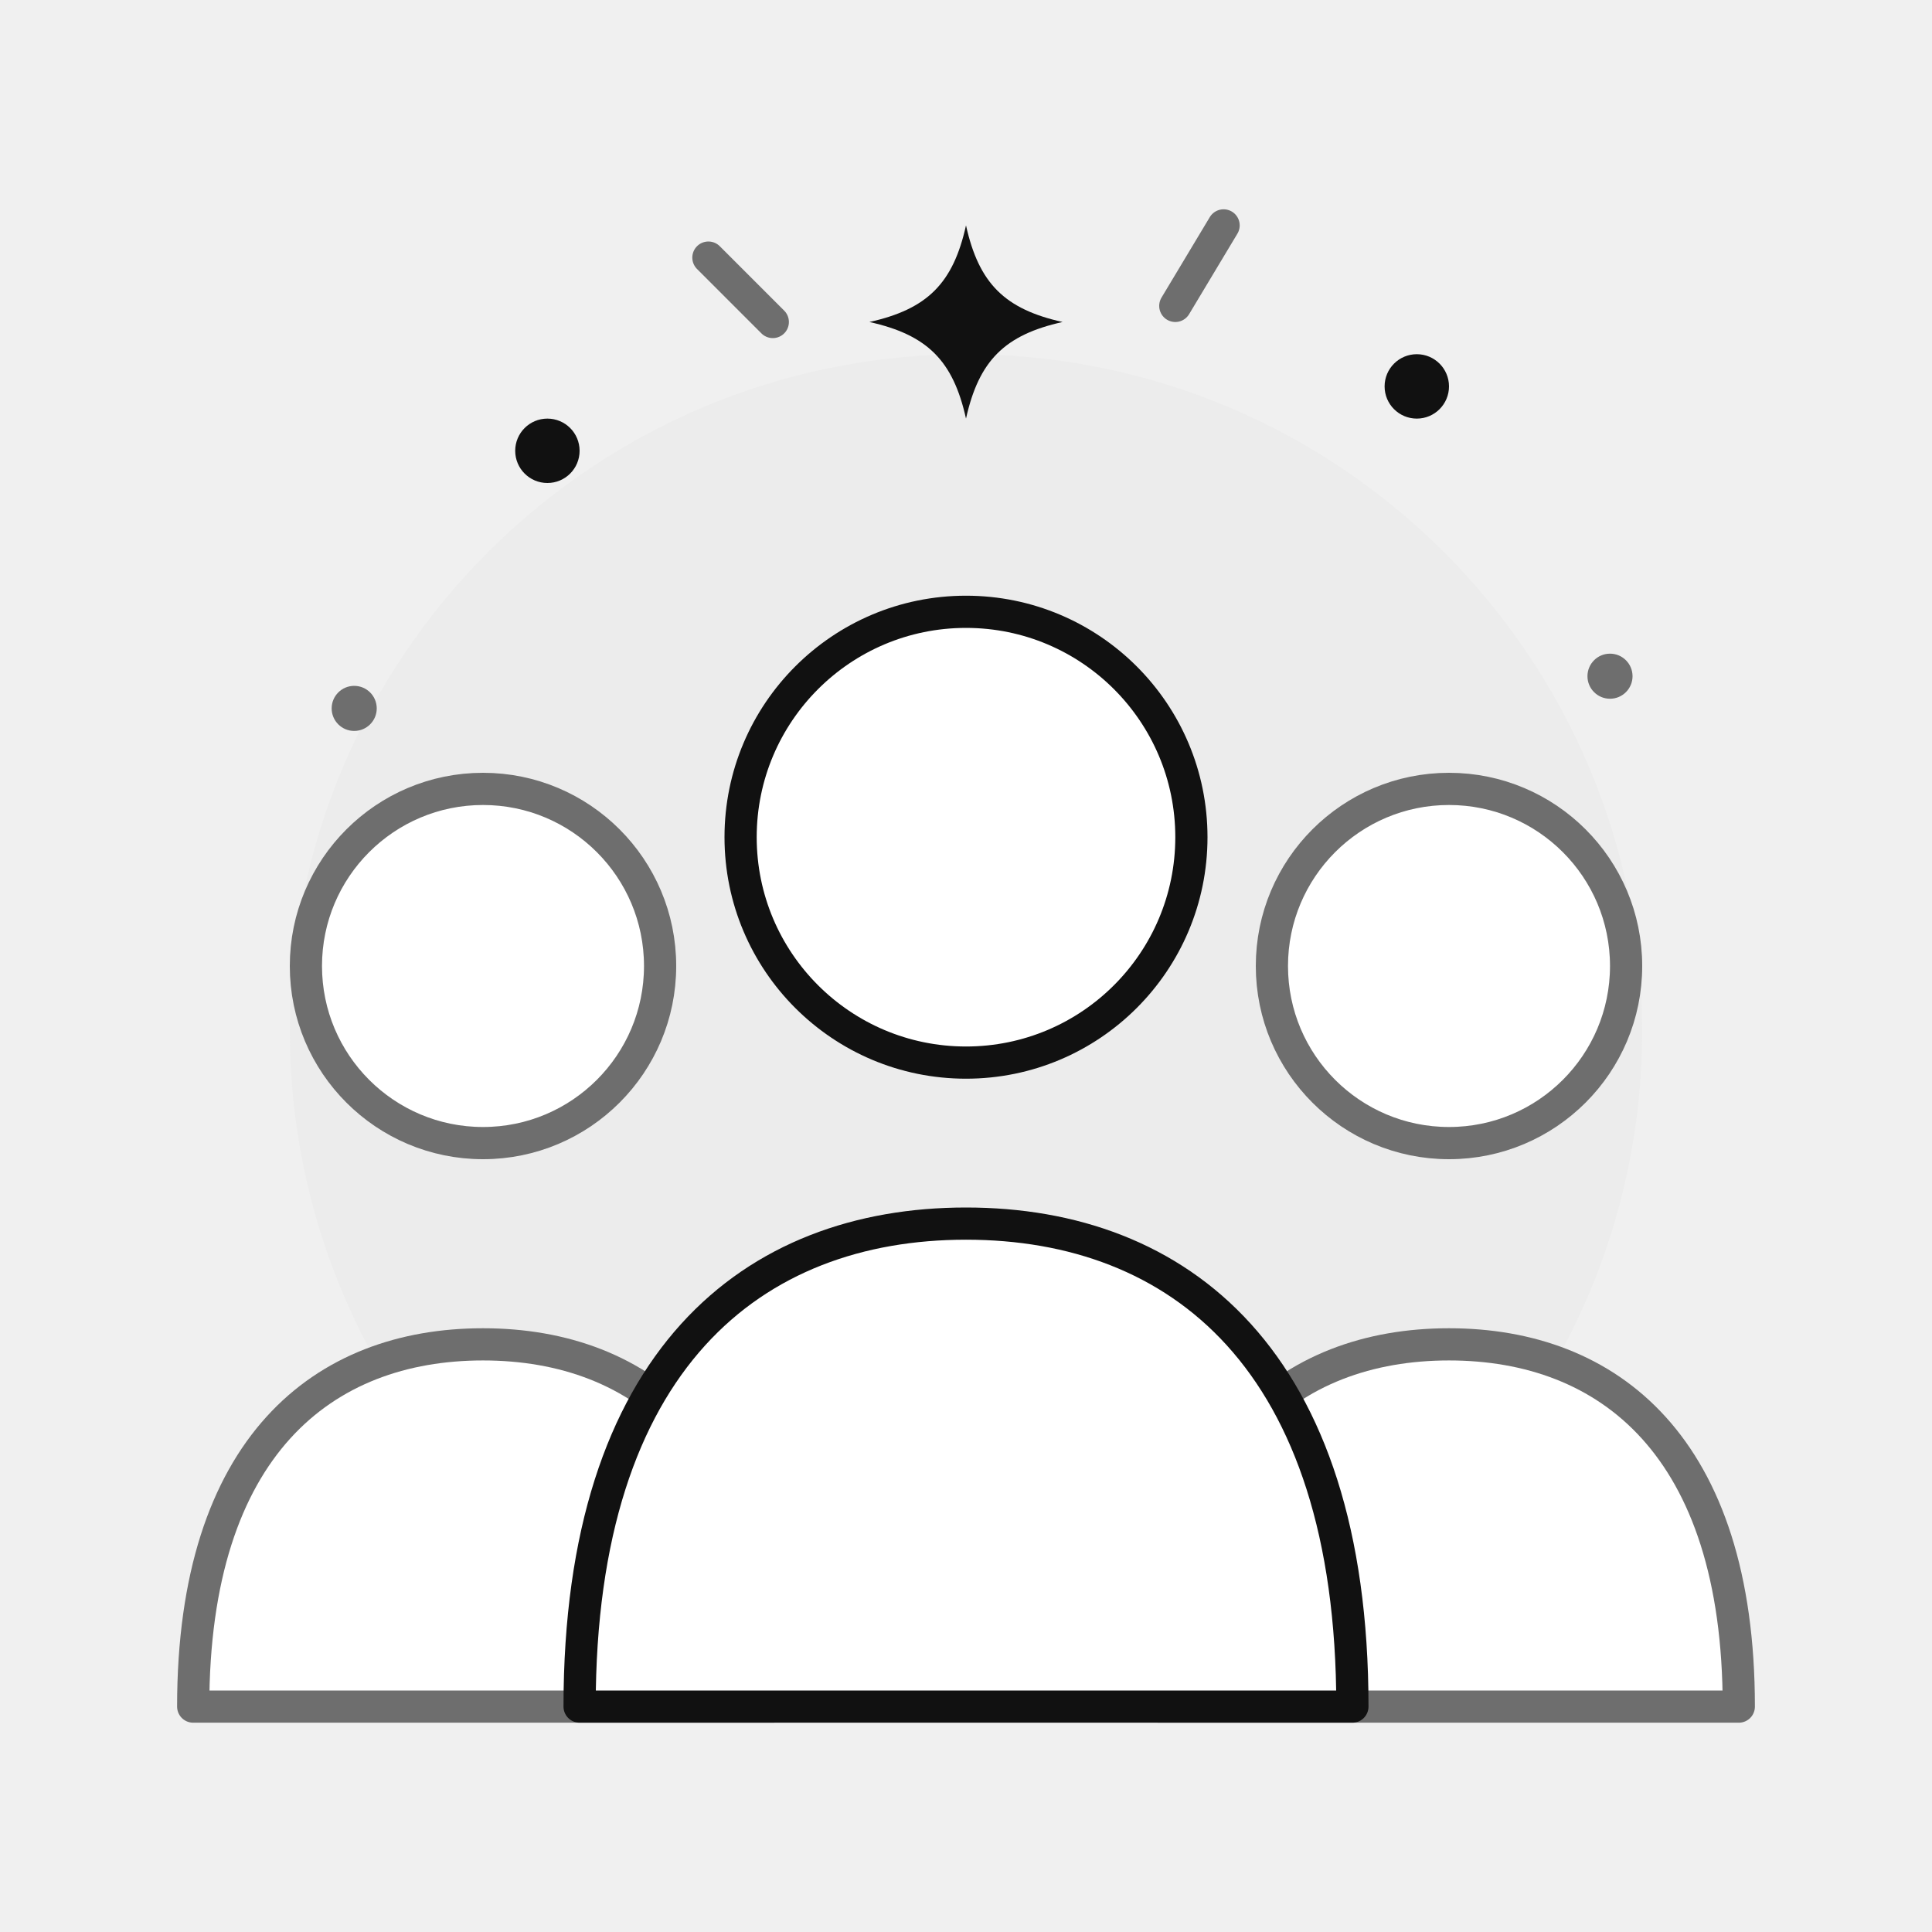
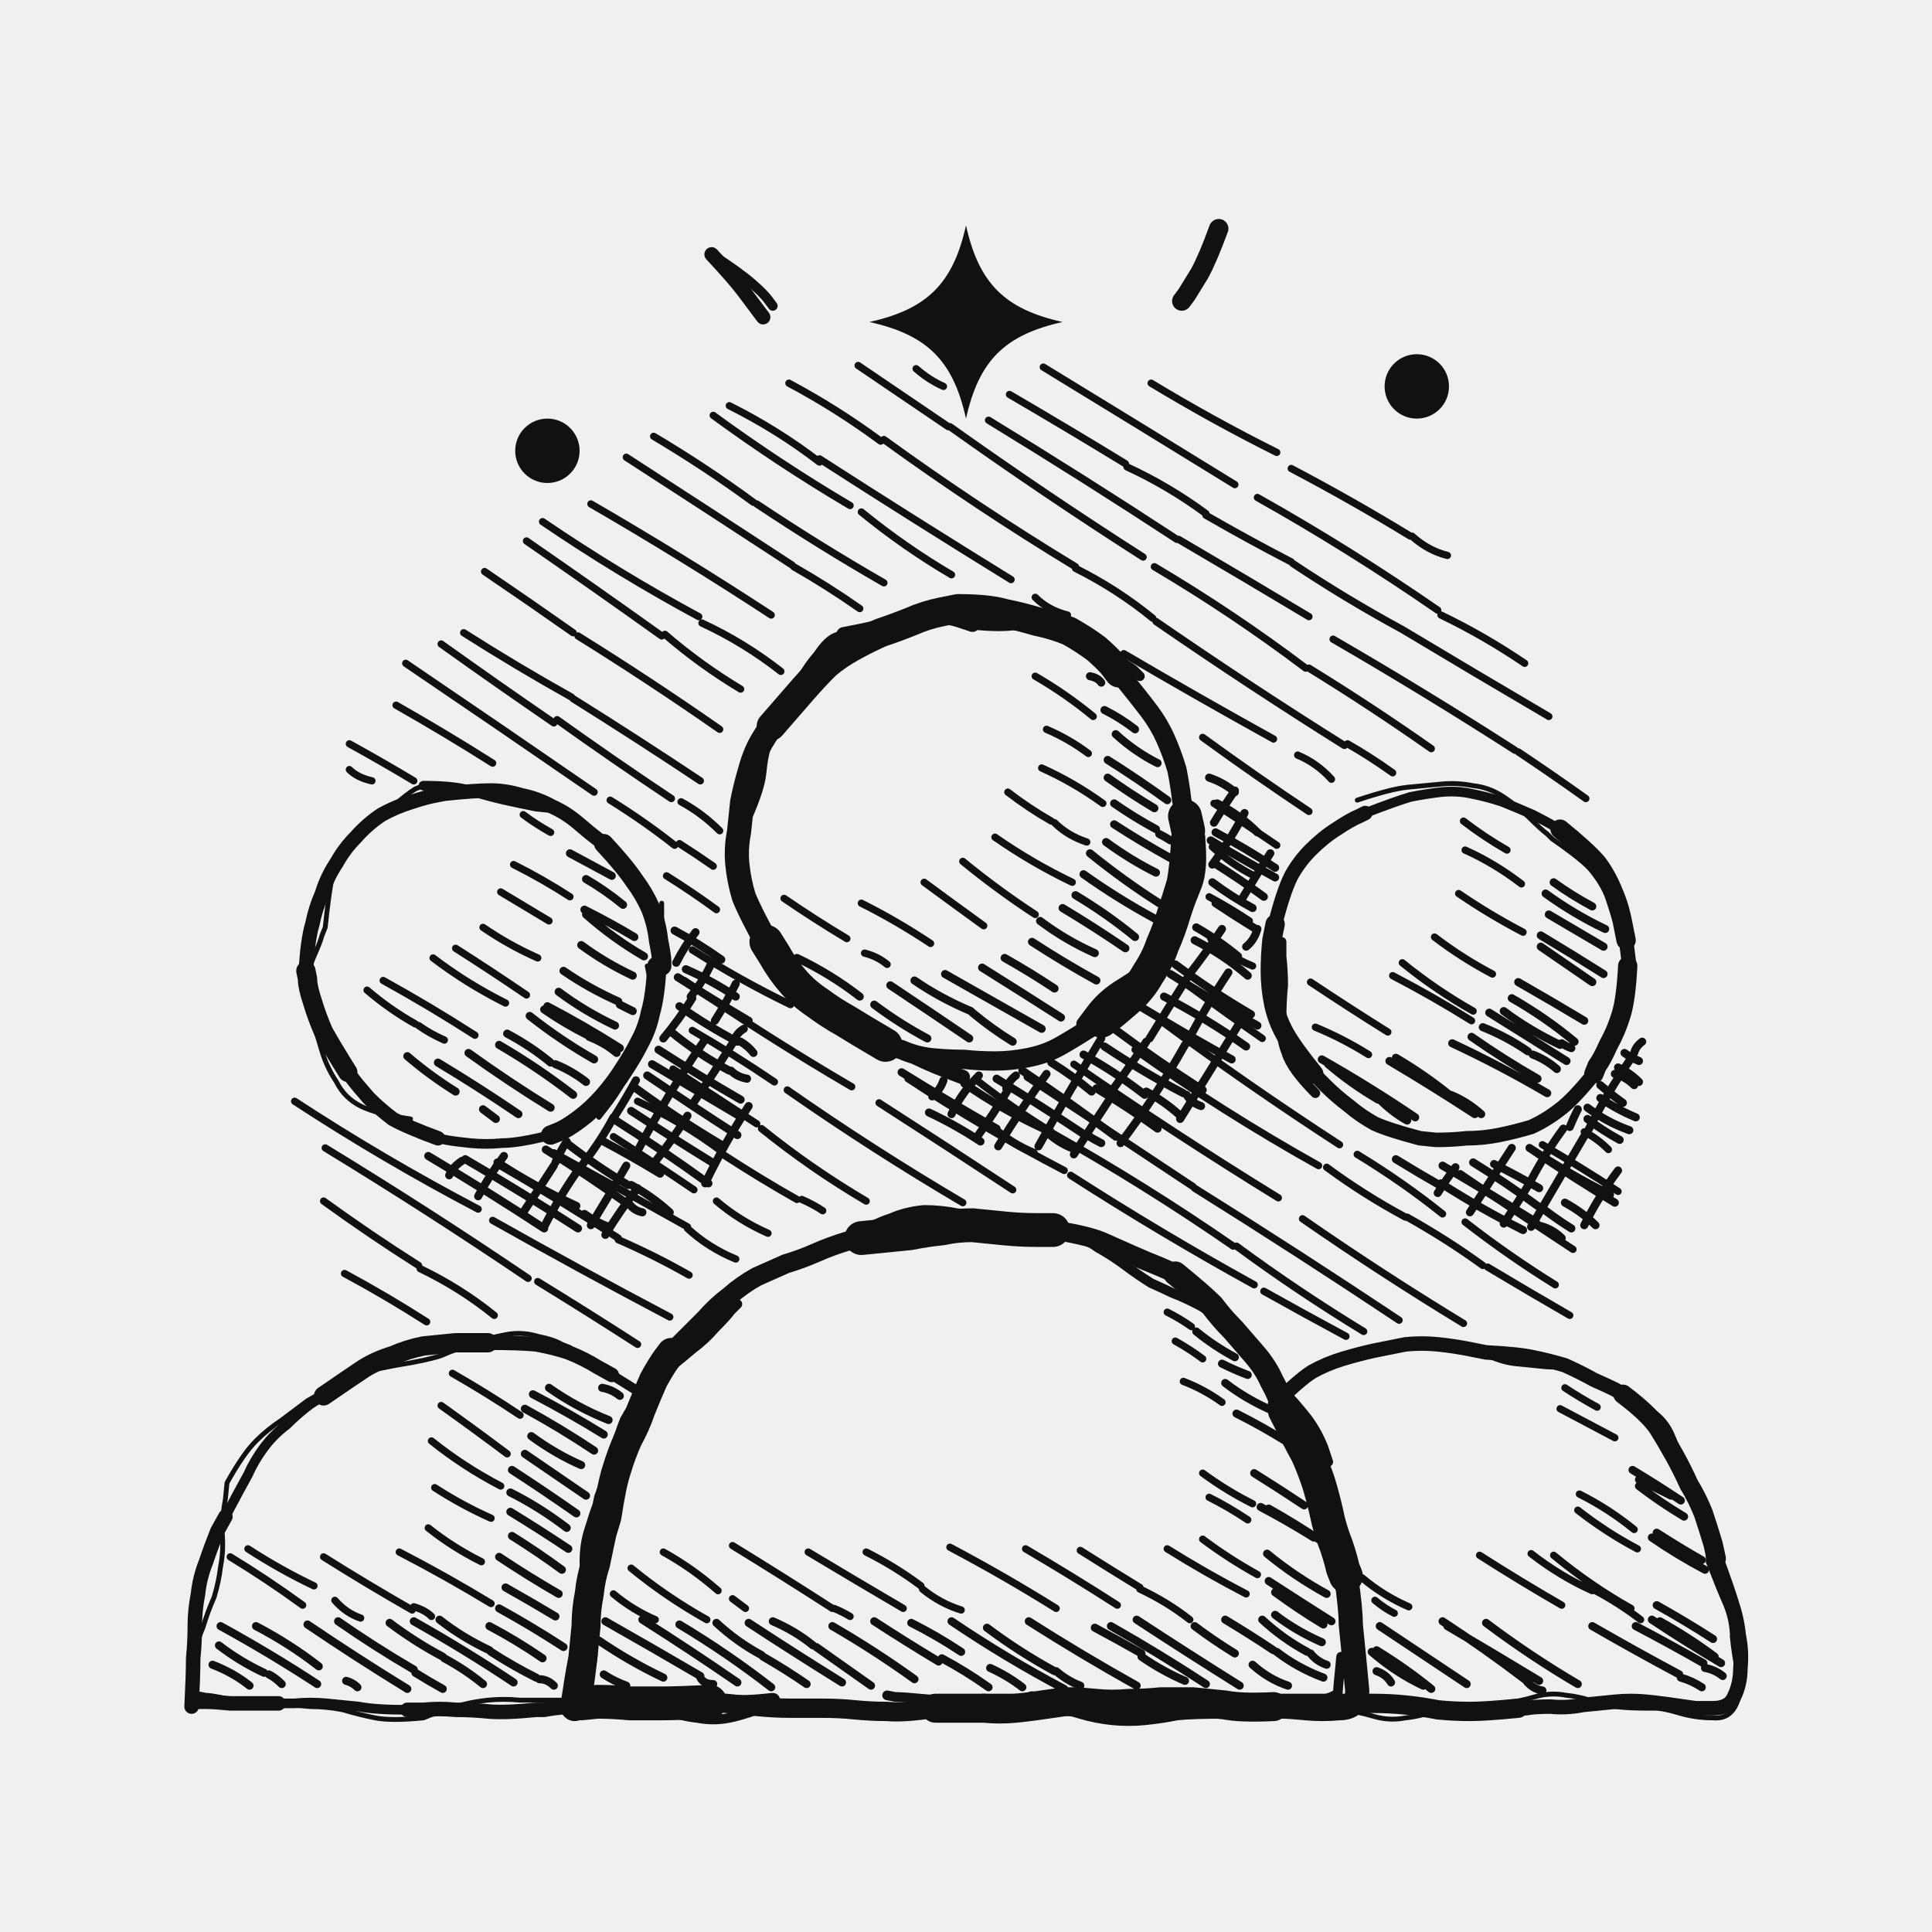
- <svg xmlns="http://www.w3.org/2000/svg" viewBox="0 0 120 120" width="120" height="120" fill="none" stroke="#111111" stroke-width="2" stroke-linecap="round" stroke-linejoin="round">
-   <circle cx="60" cy="64" r="42" fill="#ececec" stroke="none" />
-   <path d="M12 106c0-16.2 8.1-22.5 18-22.5s18 6.3 18 22.5z" fill="#ffffff" stroke="#6e6e6e" />
-   <circle cx="30" cy="60" r="11" fill="#ffffff" stroke="#6e6e6e" />
-   <path d="M72 106c0-16.2 8.1-22.5 18-22.5s18 6.3 18 22.5z" fill="#ffffff" stroke="#6e6e6e" />
-   <circle cx="90" cy="60" r="11" fill="#ffffff" stroke="#6e6e6e" />
-   <path d="M36 106c0-21.6 10.8-30.0 24-30.0s24 8.4 24 30.0z" fill="#ffffff" />
-   <circle cx="60" cy="52" r="14" fill="#ffffff" />
+ <svg xmlns="http://www.w3.org/2000/svg" viewBox="0 0 120 120" width="120" height="120" fill="none" stroke="#111111" stroke-linecap="round" stroke-linejoin="round">
+   <path stroke-width="0.45" d="M71.5 23.8Q75.3 26.1 79.3 28.1M80.2 29.1Q84 31.1 87.6 33.3M87.7 33.3Q88.7 34.2 89.9 34.5M64.8 22.8Q70.7 26.4 76.7 30.1M78.1 30.9Q83.8 34.1 89.3 37.9M89.5 38.2Q92.2 39.5 94.7 41.2M62.7 24.5Q66.3 26.6 69.9 28.8M70 29Q72.6 30.2 74.9 31.9M74.9 32Q77.5 33.5 80.2 34.9M80.3 35Q83.6 37.2 87.1 39.1M87.1 39.1Q91.6 41.8 96.2 44.5M56.9 22.9Q57.7 23.6 58.6 24M61.4 26.1Q67.3 29.7 73.1 33.5M73.2 33.5Q77.3 35.9 81.3 38.3M82.8 39.7Q88.5 43 94.1 46.6M94.3 46.7Q96.4 48.1 98.5 49.6M53.3 22.7Q56.1 24.6 58.9 26.5M59 26.5Q64.9 30.7 71 34.6M71.7 35.2Q76.6 38.1 81.1 41.5M81.3 41.5Q85.2 43.9 88.9 46.5M49 23.8Q52 25.4 54.7 27.4M54.9 27.3Q60.7 31.5 66.8 35.2M66.8 35.3Q69.4 36.6 71.6 38.4M71.8 38.6Q77.6 42.6 83.5 46.3M83.7 46.2Q85.1 47 86.5 48M45.3 25.2Q48.3 26.7 50.9 28.7M50.9 28.5Q56.8 32.3 62.8 36M64.3 37.1Q65.1 37.9 66.3 38.2M69.8 40.6Q74.4 43.3 79.1 45.9M80.6 46.9Q81.8 47.4 82.7 48.4M44.3 25.8Q48.4 28.8 52.8 31.4M53.5 31.8Q56.2 34 59.1 35.7M74.7 45.8Q78 48.2 81.3 50.4M40.6 27.1Q43.8 29 46.8 31.2M47 31.3Q50.9 33.9 54.9 36.2M75.4 49.9Q77.4 51.2 79.3 52.5M38.9 28.4Q44 31.7 49.2 35.1M49.3 35.2Q51.4 36.4 53.4 37.8M75.3 52.6Q76.5 53.7 77.9 54.4M36.7 31.3Q42.4 34.6 47.9 38.2M75.1 55.7Q76.4 56.4 77.6 57.2M98.4 70.3Q99.2 70.7 99.9 71.4M33.7 32.4Q38.4 35.6 43.4 38.3M43.6 38.7Q46.2 39.9 48.5 41.7M75.2 58.3Q76.3 59.4 77.8 60M95.8 71.1Q98.2 72.5 100.5 74M32.7 33.6Q36.9 36.5 41.1 39.5M41.3 39.4Q43.5 41.3 46 42.8M73.8 61.2Q76.1 62.9 78.4 64.5M90.7 72.9Q94.2 75.3 97.7 77.6M30.1 35.5Q32.9 37.4 35.6 39.3M35.9 39.5Q40.4 42.3 44.7 45.3M72.1 63.4Q77.5 67.4 83.2 71.1M84.3 71.7Q87.1 73.4 89.6 75.4M91 75.9Q93.7 78 96.6 79.8M28.8 39.3Q32.1 41.4 35.5 43.3M35.6 43.4Q39.6 45.9 43.5 48.5M70.5 65.2Q76 69.1 81.9 72.4M82.4 72.5Q84.7 74.2 87.3 75.6M87.4 75.6Q89.9 77 92.1 78.6M92.4 78.7Q94.9 80.2 97.5 81.7M27.4 40Q30.9 42.5 34.4 44.9M34.6 44.7Q38.1 47.2 41.7 49.6M42.3 49.8Q43.6 50.5 44.7 51.6M66.7 66.1Q72.9 70.4 79.4 74.4M80.9 75.7Q85.8 79.1 90.9 82.2M25.2 41.2Q31.1 45.2 36.9 49.2M37.9 49.7Q40 51 41.9 52.5M42.2 52.4Q43.3 53.1 44.3 53.8M63.8 66.9Q69 70.3 74.1 73.7M74.2 73.8Q80.6 77.8 86.9 82M24.6 43.8Q27.6 45.5 30.6 47.4M41.4 54.4Q43 55.4 44.5 56.5M60.8 67.2Q63 68.9 65.3 70.3M65.4 70.4Q71.1 73.6 76.6 77.4M76.8 77.4Q80.6 80.2 84.7 82.7M21.7 46.2Q23.7 47.3 25.7 48.5M43 59Q46 60.9 49.1 62.4M56.4 67Q61.1 70.1 66.1 72.7M66.5 73Q72.1 76.6 77.9 79.8M78.5 80.2Q81 81.6 83.6 83M21.7 47.8Q22.2 48.3 23.1 48.5M42.5 60.9Q47.6 64.4 52.9 67.5M54.6 68.5Q58.8 71.2 62.9 73.9M43 64Q45.6 65.5 48.1 67.2M48.9 67.7Q54.2 71.4 59.8 74.7M41.8 66.4Q44.4 68.1 47 69.8M47.3 70.1Q50.4 72.6 53.8 74.6M39.6 68.4Q42.4 69.7 44.8 71.5M44.9 71.7Q47.2 73.2 49.5 74.5M49.8 74.5Q50.5 74.8 51.1 75.2M38.1 70.6Q40.6 72.2 43.1 73.9M44.5 74.6Q45.9 75.8 47.7 76.6M34.4 71.6Q38.6 73.9 42.7 76.2M42.7 76.3Q44 77.5 45.7 78.2M30.9 72.3Q34.7 74.5 38.4 76.9M38.4 77Q40.7 78 42.8 79.2M18.3 68.4Q23.8 72 29.7 75.1M30.6 75.8Q36.1 78.9 41.6 81.8M20.2 71.3Q26.6 75.2 32.8 79.4M33.4 79.6Q36.5 81.5 39.6 83.5M20.1 74.6Q23 76.7 26 78.6M26.1 78.8Q28.6 80 30.7 81.7M21.4 79.1Q24 80.5 26.5 82.1M90.9 51Q92.2 52 93.6 52.8M91 52.8Q92.8 53.6 94.5 54.9M90.6 55.5Q92.5 56.8 94.6 57.9M64.3 42Q66.2 43.1 67.9 44.5M89.1 58.2Q90.8 59.5 92.7 60.5M65 45.3Q66.4 45.9 67.6 46.8M87.1 59.8Q89.2 61.5 91.5 62.8M64.7 47.7Q66.7 48.6 68.5 49.9M86.5 60.6Q89 61.9 91.4 63.4M62.6 49.2Q63.9 50.2 65.3 51M65.5 51.1Q66.3 51.9 67.5 52.3M81.4 61Q83.8 62.6 86.2 64.1M61.8 52Q64.1 53.6 66.6 54.8M81.7 63.8Q83.4 64.5 85 65.5M59.8 53.5Q62 55.3 64.3 56.8M57.4 54.8Q59.3 56.2 61.1 57.5M53.5 56.1Q55.7 57.2 57.8 58.6M48.7 55.8Q50.6 57.1 52.6 58.3M53.7 59.2Q54.5 59.4 55.1 59.9M97.2 86.2Q98.1 86.8 99.2 87.4M96.9 87.5Q98.6 88.4 100.3 89.3M32.5 50.6Q33.3 51.2 34.2 51.7M98.1 92.8Q99.9 93.7 101.5 95M31.9 53.7Q33.7 54.6 35.4 55.7M98 93.8Q99.8 95.2 101.7 96.2M31.1 55.4Q32.6 56.3 34.1 57.2M72.5 81.5Q73.3 81.9 74 82.4M96.5 96.6Q98.8 98.5 101.3 99.9M30 57.6Q31.6 58.7 33.4 59.5M73 83.3Q73.9 83.8 74.7 84.4M95.1 96.5Q96.9 97.9 98.9 98.8M99.1 98.8Q100.6 99.6 101.9 100.6M28.3 58.9Q30.5 60.3 32.7 61.8M73.5 85.8Q74.8 86.3 75.9 87.1M91.9 96.6Q94.4 98.2 97 99.7M26.9 59.5Q29 61.1 31.4 62.3M74.7 91.5Q76.2 92.6 77.8 93.4M84.6 98Q85.9 99.1 87.5 99.8M23.8 60.9Q26.7 62.5 29.5 64.3M75.1 93Q76.3 93.6 77.5 94.4M85.4 99.4Q86 99.9 86.6 100.2M22.8 61.5Q24.2 62.7 25.8 63.6M26 63.7Q26.7 64.2 27.6 64.6M74.7 95.6Q76.3 96.8 78.1 97.8M72.5 96.2Q74.9 97.7 77.4 99M67.1 96.3Q69 97.5 70.8 98.6M70.8 98.7Q72.5 99.5 73.9 100.6M63.7 96.2Q66.6 97.9 69.4 99.7M59 96.1Q62.4 97.9 65.6 99.9M53.8 96.4Q55.6 97.3 57.2 98.5M57.3 98.7Q58.4 99.6 59.7 100M50.2 96.4Q53.2 98.2 56.1 99.9M28.1 85.3Q30.2 86.5 32.3 87.9M45.5 96Q48.6 97.9 51.7 99.9M51.8 99.9Q52.3 100.1 52.8 100.4M27.4 87.3Q29.5 88.8 31.5 90.3M41.2 96.4Q43 97.4 44.6 98.8M45.5 99.3Q45.9 99.6 46.3 99.9M26.8 89.5Q28.8 91.1 31.1 92.3M39.2 97.4Q41.4 99.2 43.9 100.6M27 92.4Q28.7 93.5 30.5 94.3M38.1 99Q39.3 100 40.7 100.6M26.6 94.9Q28.1 96.1 29.9 97M24.8 96.4Q27.7 97.9 30.5 99.6M20.1 96.7Q22.8 98.4 25.6 100M25.7 99.8Q26.4 100 26.8 100.4M15.4 96.2Q17.4 97.5 19.5 98.5M20.8 99.4Q21.5 100.2 22.4 100.5M14.3 96.7Q16.6 98.1 18.8 99.7" />
+   <path stroke-width="0.5" d="M96.5 54.8Q97.6 55.6 98.9 56.3M96 55.5Q97.8 56.8 99.7 57.7M96.2 56.8Q97.9 57.8 99.6 58.8M95.7 58.8Q97.3 59.9 98.9 61M67.7 42Q68.2 42.1 68.4 42.4M95.7 58.1Q97.7 59.3 99.6 60.5M68.6 44.1Q69.6 44.6 70.5 45.3M75.1 48.3Q76 48.6 76.7 49.2M94.3 61Q96.4 62.2 98.4 63.4M100.9 65.4Q101.3 65.7 101.8 65.9M69.3 45.6Q70.5 46.7 71.9 47.4M75.6 49.9Q77 50.6 78.1 51.7M93.9 62Q96 63.2 97.8 64.7M100.5 66.3Q101.2 66.6 101.8 67.2M68.8 47.2Q70.7 48.4 72.5 49.7M75.5 51.7Q77.4 52.7 79.2 53.9M92.5 62.9Q94.9 64.4 97.3 65.9M99.4 67.4Q100.1 68 100.8 68.5M68.8 48.3Q70.2 49.3 71.7 50.2M75.2 52.2Q77.2 53.4 79.2 54.5M93.4 62.8Q95 64 96.9 64.9M97 64.8Q97.3 65 97.6 65.1M100.3 66.7Q101 66.9 101.5 67.4M69.2 49.9Q70.5 50.8 71.8 51.5M72 51.8Q72.4 52 72.7 52.2M75.4 53.6Q77 54.6 78.5 55.7M92.1 63.8Q93.6 64.4 94.9 65.3M95.2 65.5Q96 65.8 96.7 66.4M99.4 68.2Q100.4 68.9 101.6 69.4M69.2 51.2Q70.9 52.3 72.7 53.3M75.3 54.8Q76.5 55.7 77.8 56.4M91.4 64.4Q93.4 65.8 95.5 67M98.6 68.8Q99.8 69.7 101.2 70.2M68.7 52.3Q70.2 53.4 71.8 54.2M75.5 56.1Q76.7 56.9 78 57.7M90.2 64.8Q93.2 66.2 96.1 67.9M98.6 69.5Q99.5 70.2 100.6 70.8M67.7 53Q69.8 54.7 72 56.1M74.3 57.6Q75.7 58.4 76.9 59.4M86.7 65.7Q88.4 66.7 89.9 67.9M90.1 68Q91.1 68.4 92 69.2M95.3 71.5Q97.8 73.2 100.3 74.7M67.3 54.3Q69.4 55.8 71.8 57.1M74.2 58.4Q76 59.3 77.5 60.6M86.3 65.9Q89 67.5 91.6 69.2M95 71.3Q97.4 72.9 100 74.2M66.8 55.6Q68.8 56.8 70.5 58.2M73 59.9Q75.3 61.6 77.7 63M82.5 66.1Q83.9 67.3 85.6 68.3M85.7 68.3Q86.5 69.1 87.4 69.6M91.5 72.2Q93.6 73.5 95.5 74.9M96 75.2Q96.8 75.8 97.6 76.3M66 56.4Q68 57.6 69.9 58.9M72.7 60.5Q75.4 62.2 78.1 63.7M82.1 65.8Q85.1 67.5 87.9 69.4M92.8 72.3Q94.2 73 95.6 73.8M97.2 74.7Q98.3 75.3 99.1 76.1M64.6 57.2Q66.2 58.4 68 59.2M72.3 61.9Q75 63.3 77.4 65M89.6 72.4Q92.5 74.1 95.4 75.9M95.5 76.1Q96.4 76.3 97 76.9M64.1 58.5Q66.1 59.8 68.1 60.9M70.8 62.5Q73.6 64.2 76.5 65.8M86.7 72Q88 72.8 89.4 73.6M89.5 73.5Q92 75.1 94.6 76.4M62.4 59.5Q64 60.4 65.5 61.4M69.2 63.9Q71.9 65.9 74.7 67.7M61 60.1Q63.4 61.6 65.9 63.2M68.6 65Q71 66.6 73.5 67.9M73.7 68Q74 68.5 74.6 68.7M58.7 60.5Q61.7 62.2 64.7 63.9M67.3 65.5Q69.3 66.6 71.1 68M71.2 67.8Q72.3 68.4 73.2 69.2M56.8 60.9Q58.4 62 60.3 62.8M60.4 62.9Q61.6 63.9 62.9 64.7M65.3 66Q66.6 66.8 67.8 67.8M68.1 67.6Q70.1 68.8 71.9 70.1M55.3 61.2Q57.7 62.8 60.2 64.5M63.5 66.5Q66.5 68.5 69.3 70.6M101.8 92.3Q103.1 93.3 104.6 94.2M49.5 59.5Q51.6 60.5 53.4 61.9M54.3 62.4Q55.9 63.6 57.6 64.5M61.9 67Q64.7 68.7 67.4 70.5M67.5 70.5Q68 70.8 68.4 71M101.4 91.3Q102.9 92.2 104.4 93.2M35.4 53Q36.7 53.7 38 54.4M59.9 67.3Q62.2 68.9 64.8 70.1M64.9 70.2Q65.7 71 66.8 71.4M101.8 91.9Q102.8 92.4 103.8 92.9M36.4 54.6Q37.6 55.3 38.7 56.2M41.9 57.8Q43.4 58.6 44.8 59.6M56 66.6Q58.9 68.4 61.9 70.1M62 70.3Q63 71.1 64.2 71.6M102.9 95.2Q104.3 96.1 105.7 96.9M36.3 56.5Q37.9 57.3 39.4 58.2M42.6 60.2Q44.2 60.9 45.7 61.9M57.7 69.1Q59.4 69.9 60.9 70.9M102.6 95.5Q104.2 96.6 105.9 97.5M36.4 56.8Q38.1 58.3 40 59.4M42.1 60.7Q44.3 62.1 46.5 63.4M102.9 99.7Q104.7 100.7 106.4 101.8M36.1 58.7Q37.6 59.8 39.3 60.6M42.2 62.5Q43.9 63.7 45.8 64.7M46 64.7Q46.5 65 46.8 65.4M74.3 82.7Q75.4 83.6 76.7 84.3M102.6 100.6Q104.7 102 106.9 103.3M35 60.3Q36.6 61.4 38.4 62.2M38.5 62.4Q38.9 62.6 39.3 62.8M41.7 64.1Q43.4 65.5 45.3 66.5M45.4 66.5Q45.8 66.9 46.4 67M75.9 84.7Q76.7 85.1 77.5 85.4M103.1 100.7Q104.9 101.7 106.5 102.9M34.7 61.6Q36.3 62.8 38.2 63.7M40.9 65.2Q43.4 66.8 46 68.3M76.1 85.9Q77.4 86.9 79 87.6M101.6 101Q103.7 102.1 105.8 103.3M105.9 103.6Q106.5 103.7 107 104.1M34 62.5Q36.3 63.7 38.5 65.1M40.5 66.1Q43.2 67.7 45.9 69.3M76.8 87.8Q78.4 88.6 80 89.6M98.9 101Q101.5 102.5 104.3 104M104.4 104.2Q105.1 104.4 105.7 104.8M33.8 62.7Q35.1 63.6 36.5 64.3M36.6 64.4Q37.6 64.8 38.3 65.4M40.2 66.8Q43 68.7 45.8 70.5M77.9 91.5Q79.5 92.5 81 93.5M92.3 100.8Q95.1 102.9 98 104.6M32.9 63.1Q34.8 64.6 36.9 65.8M39.5 67.6Q42.1 69.5 44.8 71.1M78.8 93.7Q80.4 94.6 81.9 95.6M89.6 100.7Q92.2 102.4 94.7 104.3M94.8 104.4Q95.2 104.9 95.8 105M31.5 64.2Q33 65 34.2 66M34.5 66.1Q35.5 66.5 36.4 67.2M39.2 69Q41.8 70.7 44.4 72.3M78.3 93.6Q80 94.5 81.6 95.5M89.9 101Q92.8 102.7 95.6 104.4M31 64.9Q33.4 66.3 35.6 68M38.1 69.5Q41.1 71.4 44 73.5M78.7 96.5Q80.4 97.9 82.4 99M85.7 101Q88.4 102.8 91.1 104.6M29.1 65.4Q31.6 67.2 34.2 68.8M37.3 70.8Q39.2 71.8 41 72.9M78.8 98.2Q80.8 99.5 82.7 100.7M85.5 102.5Q87.3 103.6 88.9 104.9M27.2 66Q29.7 67.5 32.2 69.2M35.2 71Q37 72.4 39 73.6M39.2 73.6Q40.5 74.3 41.6 75.3M79.2 98.9Q80.7 100 82.2 100.9M85.2 102.6Q86.7 103.9 88.4 104.7M25.3 65.6Q26.7 66.8 28.3 67.8M30 68.9Q30.4 69.2 30.8 69.5M33.9 71.4Q36.5 73 39 74.8M39.1 74.8Q39.4 75.2 39.9 75.3M78.4 100.6Q79.7 101.8 81.2 102.6M81.4 102.7Q81.8 103.2 82.4 103.4M30.9 72.2Q33.2 73.7 35.8 74.9M36.3 75.4Q37 75.9 37.8 76.2M79.2 100.3Q80.5 101.3 82.1 102M85.5 103.8Q86.1 104 86.4 104.5M28.9 72Q32.5 74.1 35.9 76.3M76.1 100.6Q77.6 101.5 79.1 102.5M79.3 102.6Q80.6 103.6 82.2 104.2M26.6 71.8Q30.3 74 33.8 76.3M74.2 101Q75.4 101.9 76.7 102.7M77.8 103.4Q78.8 104.3 80 104.7M70.6 100.6Q73.8 102.7 77 104.7M69 101Q72 102.7 74.9 104.6M68 101.1Q69.5 101.9 70.9 102.7M70.9 102.9Q72.2 103.8 73.6 104.4M63.9 100.7Q67.2 102.8 70.6 104.7M37.4 86.2Q38 86.3 38.5 86.7M61.3 101.1Q63.3 102.6 65.5 103.8M65.6 103.8Q66.3 104.4 67.1 104.7M34.1 86.2Q35.8 87.4 37.8 88.2M59.1 100.7Q62.5 103 66.1 104.9M33.1 86.6Q35.4 87.8 37.5 89.1M56.6 100.8Q58.2 101.6 59.7 102.6M61.5 103.6Q62.6 104.1 63.5 104.8M32.6 87.5Q34.8 88.7 36.9 90.1M54.3 100.7Q56.3 102 58.3 103.2M58.5 103Q60 103.8 61.4 104.8M33 89.2Q34.5 90.3 36.1 91M51.7 101Q54.3 102.5 56.8 104.3M32.6 90.3Q34.5 91.6 36.4 92.9M48 100.7Q49.4 101.3 50.5 102.2M50.7 102.3Q52.4 103.5 54.1 104.7M31.8 91.3Q33.8 92.6 35.8 94M46.5 100.8Q49.4 102.7 52.3 104.5M31.7 92.7Q33.5 93.6 35.2 94.9M44.5 100.8Q45.8 102 47.3 102.8M47.4 102.9Q48.8 103.7 50.1 104.6M31.7 93.9Q33.5 95 35.3 96.2M42.2 100.9Q45.2 102.7 47.9 104.8M31.8 95.4Q33.4 96.4 34.9 97.5M39.9 100.6Q42.9 102.5 45.8 104.5M31 96.7Q32.8 97.9 34.7 99M37.6 100.7Q40.6 102.4 43.5 104.1M43.5 104.2Q43.7 104.6 44.3 104.6M31.4 98.6Q33 99.5 34.5 100.4M37.2 101.9Q39.1 103.2 41.2 104.2M31 99.9Q33 101 35 102.3M37.5 104Q38.1 104.4 38.9 104.7M30.4 101Q32.1 101.9 33.7 103M27.3 100.6Q28.7 101.7 30.4 102.5M30.5 102.6Q31.9 103.5 33.3 104.2M33.5 104.3Q34 104.3 34.4 104.7M25.7 100.7Q28.9 102.5 31.9 104.5M24.2 100.8Q25.8 102 27.5 102.9M27.6 103Q28.9 103.7 30 104.6M21 100.7Q23.3 102.3 25.7 103.7M25.8 103.9Q26.6 104.4 27.5 104.9M19.1 100.9Q22.2 103 25.3 104.9M15.9 101Q18 102.1 19.8 103.5M21.5 104.4Q21.9 104.5 22.2 104.8M13.7 101Q16.8 102.7 19.7 104.6M13.6 102.2Q14.9 103.2 16.4 103.9M16.7 104Q17.1 104.2 17.5 104.6M13.2 103.4Q14.5 103.9 15.5 104.7M27.9 73Q28.1 72.5 28.7 72.1M29.7 74.3Q30.4 73 31.3 71.8M32.5 75.3Q33.5 73.8 34.4 72.4M34.5 72.2Q34.8 71.5 35.2 70.9M42 59.8Q42.5 58.8 43.2 57.9M33.8 76.2Q34.8 74.2 36.1 72.4M36.2 72.3Q37.3 70.9 38.1 69.4M38.2 69.3Q38.9 68.2 39.5 67.1M41.2 64.5Q42.2 63.3 43 62M42.9 61.9Q43.7 60.9 44.2 59.8M36.7 76.1Q37.8 74.3 38.9 72.4M39.7 71.3Q41.5 67.9 43.7 64.7M44.4 63.4Q45.1 62.3 45.7 61.1M37.6 76.7Q38.5 75.2 39.6 73.8M40.5 72.4Q41.7 70.9 42.7 69.3M43 68.6Q44.3 66.7 45.5 64.8M45.6 64.7Q45.7 64.2 46.2 63.9M43.8 73.5Q45 71 46.5 68.7M57.9 68.1Q58.4 67.7 58.6 67.1M59.1 69.2Q59.7 67.9 60.8 66.8M60.7 70.6Q61.7 69.2 62.6 67.7M62.5 67.6Q62.7 67.1 63.1 66.8M62 71.2Q63.4 68.9 65 66.7M75.4 51.1Q76 50.1 76.7 49.1M64.5 71.2Q66.4 67.8 68.4 64.5M75.3 53.7Q76.4 52.2 77.3 50.5M66.7 71.7Q67.9 69.8 69.1 68M69.1 67.7Q70.2 66.2 71.2 64.7M71.4 64.5Q72.5 62.7 73.7 60.8M73.8 60.6Q74.9 59.2 75.9 57.7M77.1 55.9Q78 54.4 78.9 53M69.6 71Q71.8 68.1 73.6 64.9M73.7 64.8Q74.9 62.5 76.3 60.4M77.4 58.8Q77.9 58.4 78.1 57.7M73.3 69.5Q75.3 66.3 77.2 63.2M89.3 74.1Q89.8 73.3 90.4 72.5M91.3 75.3Q92.6 73.3 93.9 71.3M93.4 76Q94.2 74.8 95 73.5M95.1 73.3Q96 71.6 97.1 70.1M97.5 70Q97.7 69.5 98 68.9M95.1 76.2Q96.8 73.3 98.5 70.4M98.6 70.3Q99.8 67.9 101.4 65.6M101.5 65.4Q101.6 65 102 64.7M98.4 76.1Q99.3 74.3 100.5 72.7" />
+   <path stroke-width="0.3" d="M11.8 106Q11.9 104 12.1 103Q12.2 102 12.6 101.1Q12.9 100.1 13.3 99.2Q13.6 98.2 13.7 97.3Q13.9 96.3 13.8 95.2Q13.8 94.2 14 93.1L14.1 92.1M14.1 92.1Q15.1 90.3 15.9 89.5Q16.6 88.8 17.5 88.2Q18.3 87.6 19.1 87Q20 86.5 20.8 86Q21.7 85.5 22.6 85.2Q23.6 85 24.1 84.9L24.6 84.8M24.6 84.8Q26.5 84.5 27.4 84.2Q28.3 83.8 29.3 83.5Q30.3 83.1 31.4 82.9Q32.4 82.7 33.4 83Q34.4 83.2 34.9 83.5L35.4 83.7M35.3 105.6Q33.3 105.6 32.3 105.6Q31.3 105.5 30.3 105.6Q29.3 105.7 28.3 106Q27.3 106.4 26.8 106.5L26.3 106.7M26.3 106.7Q24.3 106.9 23.3 106.7Q22.3 106.5 21.3 106.2Q20.3 106 19.3 106Q18.3 105.9 17.3 105.9Q16.3 105.9 15.8 105.8L15.3 105.8M15.3 105.8Q13.3 105.3 12.8 105.3L12.3 105.2M40.2 60Q40.6 61.9 40.6 63Q40.5 64 40 64.9Q39.5 65.8 39 66.7Q38.5 67.7 37.9 68.5L37.2 69.4M25.5 69.5Q23.4 69.2 22.4 68.7Q21.4 68.2 20.9 67.2Q20.3 66.3 20 65.3Q19.7 64.3 19.4 63.3Q19.1 62.3 19.1 61.3Q19.1 60.3 19.5 59.4Q19.9 58.5 20 58.1L20.2 57.6M20.2 57.6Q20.4 55.7 20.6 54.6Q20.8 53.6 21.5 52.8Q22.1 52 22.9 51.3Q23.7 50.6 24.5 50Q25.3 49.3 25.8 49L26.3 48.8M41.1 56.1Q41.1 58.4 41.1 59.2L41 60M89.3 83.4Q91.3 83.7 92.2 84.1Q93.2 84.6 94.1 84.7Q95.1 84.8 96.1 84.9Q97.1 84.9 97.6 85.1L98 85.3M98 85.3Q99.7 86.3 100.8 86.6Q101.8 87 102.6 87.6Q103.5 88.2 103.9 89.2Q104.3 90.2 104.7 91.1Q105.2 92 105.6 93Q106 93.9 106.1 94.9Q106.1 96 106.1 96.5L106.1 97M106.1 97Q106.8 98.8 107.2 99.7Q107.6 100.7 107.6 101.7Q107.7 102.7 107.9 103.7Q108.2 104.6 107.9 105.7Q107.5 106.8 106.4 106.7Q105.3 106.7 104.3 106.4Q103.3 106.1 102.8 106.1L102.3 106.1M102.3 106.1Q100.3 106.1 99.3 105.8Q98.3 105.4 97.3 105.3Q96.3 105.1 95.3 105.4Q94.3 105.7 93.3 105.8L92.3 105.9M92.3 105.9Q90.3 105.9 89.3 106.2Q88.3 106.6 87.3 106.7Q86.3 106.9 85.3 106.6Q84.3 106.3 83.3 106.2L82.3 106.1M84.3 49.7Q86.4 49 87.4 48.9Q88.5 48.8 89.5 48.7Q90.5 48.6 91.5 48.8Q92.5 48.9 93.4 49.5Q94.3 50.1 95 50.8Q95.7 51.5 96.1 51.8L96.4 52.1M96.4 52.1Q98 53.2 98.7 53.9Q99.4 54.7 99.8 55.6Q100.1 56.5 100.4 57.5Q100.7 58.4 101 59.2L101.3 60M75.3 14Q74.6 15.9 74.3 16.9Q74.1 17.9 73.8 18.3L73.6 18.8" />
+   <path stroke-width="0.6" d="M14 94.2Q14.9 92.5 15.4 91.6Q15.8 90.7 16.4 89.9Q17 89.1 17.8 88.5Q18.5 87.8 19.3 87.2L20.1 86.7M38 85.4Q39.6 86.4 40.1 86.7L40.5 87M25.3 106.2Q23.3 106.2 22.3 106Q21.3 105.9 20.3 105.8Q19.3 105.7 18.3 105.8L17.3 105.8M48.1 105.8Q46.3 106.5 45.3 106.7Q44.3 106.9 43.3 106.7Q42.3 106.6 41.3 106.2Q40.3 105.9 39.3 105.7Q38.3 105.4 37.3 105.5Q36.3 105.5 35.8 105.6L35.3 105.6M34.2 70.5Q32.2 71 31.2 71Q30.2 71.1 29.2 71Q28.2 70.9 27.7 70.8L27.2 70.7M26.3 48.8Q28.5 48.8 29.5 49.2Q30.5 49.5 31.4 49.7Q32.3 49.9 33.3 50.1L34.3 50.2M79.3 105.8Q77.3 106.2 76.3 106.3Q75.3 106.3 74.3 106.3Q73.3 106.2 72.8 106.1L72.3 106.1M84.8 50.5Q86.6 49.8 87.6 49.5Q88.6 49.3 89.5 49.2Q90.5 49.1 91.4 49.3Q92.4 49.5 93.3 49.8Q94.3 50.2 95.2 50.6Q96 51 96.5 51.3L96.9 51.5M81.7 67.9Q80.2 66.4 79.9 65.4Q79.5 64.4 79.6 63.3Q79.6 62.2 79.7 61.2Q79.7 60.3 79.6 59.4L79.6 58.5M36.4 106Q36.7 104 36.8 103Q36.9 102.1 36.7 101Q36.6 100 36.4 99Q36.3 98 36.3 97Q36.3 95.9 36.6 95Q36.9 94 37.1 93.5L37.2 93M37.2 93Q37.9 91.1 38.2 90.1Q38.4 89.2 38.8 88.2Q39.3 87.3 39.9 86.5Q40.6 85.7 41.4 85.1Q42.3 84.4 43 83.8Q43.8 83.2 44.4 82.5Q45.1 81.8 45.4 81.4L45.8 81M65.5 76.2Q67.4 76.9 68.2 77.5Q69.1 78 69.9 78.6Q70.7 79.2 71.5 79.7Q72.4 80.1 72.8 80.3L73.3 80.5M73.3 80.5Q75.1 81.3 75.9 82Q76.6 82.6 77.3 83.4Q77.9 84.1 78.5 84.9Q79.1 85.7 79.8 86.5Q80.5 87.2 81.2 88.1Q81.8 88.9 82.2 89.9L82.5 90.8M83.3 102.9Q83.1 104.9 83.1 105.1Q83.1 105.3 82.1 105.6Q81.1 105.9 80.1 106.1Q79.1 106.3 78.1 106.3Q77.1 106.4 76.6 106.3L76.1 106.3M64.1 105.5Q62.1 105.5 61.1 105.5Q60.1 105.6 59.1 105.6Q58.1 105.6 57.1 105.5Q56.1 105.4 55.6 105.4L55.1 105.3M47.1 58.7Q46.5 56.7 46.1 55.7Q45.7 54.7 45.6 53.7Q45.5 52.7 46 51.7L46.4 50.8M46.4 50.8Q47.2 49 47.3 48Q47.4 46.9 47.7 46Q48.1 45.1 48.6 44.3Q49.2 43.5 49.6 42.5Q50.1 41.5 50.8 40.7Q51.4 39.8 51.9 39.6L52.4 39.4M60.4 38.8Q62.2 39 63.3 38.8Q64.4 38.6 65.4 38.9Q66.4 39.1 67.3 39.7Q68.1 40.3 69.1 40.8Q70 41.3 70.4 41.6L70.8 42M44.2 15.8Q45.9 16.9 46.7 17.6Q47.4 18.2 47.7 18.6L48 19" />
+   <path stroke-width="0.9" d="M11.9 106Q12 104 12 103Q12.1 102 12.1 101Q12.1 100 12.3 99Q12.4 98 12.8 97Q13.1 96.1 13.5 95.1L14 94.2M30.3 83.4Q32.3 83.4 33.3 83.5Q34.4 83.7 35.3 84Q36.3 84.4 37.1 84.9L38 85.4M48 105.6Q46.3 105.8 45.3 105.7Q44.3 105.6 43.3 105.7Q42.3 105.7 41.3 105.8Q40.3 105.9 39.3 105.9Q38.3 106 37.3 105.9Q36.3 105.9 35.3 106Q34.3 106.1 33.8 106.2L33.3 106.2M33.3 106.2Q31.3 106.4 30.3 106.3Q29.3 106.2 28.3 106.2Q27.3 106.1 26.3 106.2L25.3 106.2M17.3 105.8Q15.3 105.8 14.3 105.8Q13.3 105.7 12.8 105.7L12.3 105.7M27.2 70.7Q25.3 70 24.4 69.5Q23.6 68.9 22.9 68.2Q22.2 67.4 21.9 67L21.6 66.6M19 60.3Q19.1 58.4 19.4 57.4Q19.6 56.4 20 55.5Q20.3 54.5 20.9 53.6Q21.4 52.7 22.1 52Q22.8 51.2 23.7 50.6Q24.6 50.1 25.6 49.8Q26.5 49.5 27.1 49.4L27.6 49.3M27.6 49.3Q29.5 49.1 30.5 49.1Q31.4 49.1 32.4 49.4Q33.4 49.6 34.3 50.1Q35.2 50.5 36 51.2Q36.7 51.8 37.1 52.1L37.5 52.4M79.2 87.2Q80.7 85.7 81.5 85.2Q82.4 84.7 83.4 84.4Q84.4 84.1 85.3 83.9Q86.3 83.7 87.3 83.5Q88.3 83.4 89.3 83.5Q90.3 83.6 91.3 83.8L92.3 84M92.3 84Q94.3 84.1 95.2 84.3Q96.2 84.5 97.2 84.8Q98.1 85.2 99 85.7Q99.9 86.1 100.3 86.3L100.8 86.6M106.6 96.8Q107.3 98.7 107.6 99.7Q107.9 100.6 108 101.6Q108.2 102.6 108.1 103.6Q108.1 104.6 107.7 105.4Q107.4 106.1 106.4 106.1L105.3 106.1M105.3 106.1Q103.3 105.8 102.3 105.7Q101.3 105.6 100.3 105.7Q99.3 105.8 98.3 105.9Q97.3 106.1 96.3 106Q95.3 106 94.8 106.1L94.3 106.1M99 66.7Q97.7 68.3 96.9 68.9Q96 69.6 95.1 70Q94.1 70.3 93.1 70.5Q92.1 70.7 91.1 70.7Q90.2 70.8 89.2 70.8L88.2 70.7M88.2 70.7Q86.3 70.2 85.4 69.8Q84.5 69.3 83.8 68.7Q83 68.1 82.3 67.4L81.6 66.7M79.2 57.4Q79.7 55.4 80.2 54.4Q80.7 53.5 81.4 52.8Q82.2 52 83 51.5Q83.9 50.9 84.4 50.7L84.8 50.5M101 58.4L101.2 60M52.6 77.2Q54.4 76.1 55.4 75.8Q56.3 75.4 57.4 75.3Q58.4 75.3 59.4 75.5Q60.4 75.6 61.4 75.8Q62.4 75.9 63.5 76Q64.5 76.1 65 76.2L65.5 76.2M76.1 106.3Q74.1 106.3 73.1 106.4Q72.1 106.6 71.1 106.7Q70.1 106.8 69.1 106.7Q68.1 106.6 67.1 106.3Q66.1 106 65.1 105.8L64.1 105.5M74.4 52Q74.6 54 74.2 55Q73.8 56 73.4 57Q73.1 58 72.6 58.9Q72.1 59.8 71.1 60.3Q70.2 60.9 69.4 61.4Q68.5 62 67.9 62.8L67.3 63.6M59.8 66.9Q57.9 66.2 56.9 65.7Q56 65.2 55.1 64.8Q54.1 64.5 53.3 63.9L52.5 63.3M52.4 39.4Q54.5 39 55.5 38.7Q56.5 38.5 57.5 38.4Q58.5 38.2 59.5 38.5L60.4 38.8M44.2 15.8Q45.6 17.3 46.2 18.1Q46.8 18.9 47.1 19.3L47.4 19.7" />
+   <path stroke-width="1.2" d="M20.1 86.7Q21.7 85.6 22.6 85Q23.4 84.5 24.4 84.2Q25.3 83.8 26.3 83.6Q27.3 83.5 28.3 83.4Q29.3 83.4 29.8 83.4L30.3 83.4M40.8 60Q40.7 61.9 40.4 62.9Q40.2 63.9 39.7 64.8Q39.3 65.6 38.7 66.5Q38.2 67.3 37.5 68.1Q36.8 68.9 36 69.5Q35.2 70.1 34.7 70.3L34.2 70.5M21.6 66.6Q20.6 65 20.1 64.1Q19.7 63.2 19.4 62.2Q19.1 61.3 19.1 60.8L19 60.3M37.5 52.4Q38.8 53.8 39.4 54.7Q40 55.5 40.4 56.4Q40.8 57.4 40.9 58.4Q41.1 59.4 41.1 59.7L41.1 60M100.8 86.6Q102.4 87.8 103 88.7Q103.5 89.5 104 90.4Q104.5 91.3 104.9 92.2Q105.4 93 105.8 94Q106.1 94.9 106.4 95.9L106.6 96.8M94.3 106.1Q92.3 106.3 91.3 106.3Q90.3 106.3 89.3 106.2Q88.3 106 87.3 105.9Q86.3 105.8 85.3 105.8Q84.3 105.8 83.3 105.8Q82.3 105.8 81.3 105.8Q80.3 105.8 79.8 105.8L79.3 105.8M101.1 60Q101 62 100.7 63Q100.4 64 99.9 64.9Q99.5 65.8 99.2 66.2L99 66.7M81.6 66.7Q80.3 65.1 79.8 64.2Q79.3 63.3 79.1 62.3Q78.9 61.3 78.9 60.3Q78.9 59.4 79 58.4L79.2 57.4M96.9 51.5Q98.5 52.8 99.2 53.6Q99.8 54.4 100.2 55.4Q100.6 56.3 100.8 57.4L101 58.4M41.7 84Q43.1 82.6 43.8 81.9Q44.5 81.1 45.3 80.5Q46.1 79.8 47 79.3Q47.9 78.9 48.8 78.5Q49.8 78.2 50.7 77.8Q51.6 77.4 52.6 77.1L53.5 76.9M65.4 76.4Q67.4 76.7 68.4 77.1Q69.3 77.5 70.2 77.9Q71.1 78.3 72.1 78.7L73 79.1M58.1 106.1Q56.1 106.4 55.1 106.3Q54.1 106.3 53.1 106.2Q52.1 106.1 51.1 106.1Q50.1 106.1 49.1 106.1Q48.1 106.1 47.1 106Q46.1 105.9 45.1 105.8L44.1 105.7M68.4 63.4Q66.7 64.5 65.8 65Q64.9 65.5 63.8 65.7Q62.8 65.9 61.8 65.9Q60.8 65.9 59.9 65.8Q58.9 65.8 57.9 65.7Q56.9 65.6 56 65.2L55 64.9M69.5 41.8Q70.8 43.4 71.4 44.2Q72 45 72.4 45.9Q72.8 46.8 73.1 47.8Q73.3 48.8 73.4 49.7L73.6 50.7M75.7 14.2Q75 16.1 74.5 17Q74 17.8 73.7 18.3L73.4 18.7" />
+   <path stroke-width="1.5" d="M73 79.1Q74.6 80.4 75.3 81.1Q75.9 81.9 76.6 82.6Q77.3 83.4 77.9 84.1Q78.6 84.9 79 85.8Q79.5 86.7 79.6 87.2L79.8 87.6M83.6 97.9Q83.9 99.9 83.9 100.9Q84 101.9 84.1 102.9Q84.2 103.9 84.3 105Q84.3 106.1 83.2 106.1Q82.1 106.2 81.1 106.1Q80.1 106 79.6 106L79.1 106M47.6 58.5Q46.6 56.7 46.2 55.7Q45.9 54.7 45.8 53.7Q45.7 52.7 45.9 51.7Q46 50.7 46.1 49.8Q46.3 48.8 46.6 47.8Q46.9 46.7 47.4 45.9L47.9 45.1" />
+   <path stroke-width="1.8" d="M35.7 106Q36 104 36.2 103Q36.3 102 36.4 101Q36.4 100 36.6 99Q36.7 98 37 97.1Q37.2 96.1 37.4 95.2L37.7 94.2M37.7 94.2Q38 92.2 38.3 91.3Q38.6 90.3 39 89.4Q39.5 88.5 39.8 87.6Q40.2 86.6 40.6 85.7Q41.1 84.8 41.4 84.4L41.7 84M79.1 106Q77.1 106.1 76.1 105.9Q75.1 105.8 74.1 105.7Q73.1 105.7 72.1 105.7Q71.1 105.8 70.1 105.8Q69.1 105.9 68.1 105.8Q67.1 105.7 66.6 105.7L66.1 105.7M66.1 105.7Q64.1 106 63.1 106.1Q62.1 106.2 61.1 106.1Q60.1 106.1 59.1 106.1L58.1 106.1M47.9 45.1Q49.3 43.5 49.9 42.8Q50.6 42 51.3 41.3Q52 40.7 52.9 40.2Q53.8 39.7 54.7 39.3Q55.6 39 56.6 38.6Q57.5 38.2 58.5 38L59.5 37.8M59.5 37.8Q61.4 37.8 62.4 38.1Q63.4 38.3 64.4 38.6Q65.4 38.8 66.4 39.2Q67.3 39.7 68.1 40.3Q68.9 41 69.2 41.4L69.5 41.8" />
+   <path stroke-width="2.1" d="M53.5 76.9Q55.5 76.7 56.5 76.6Q57.5 76.4 58.5 76.3Q59.4 76.1 60.4 76.1Q61.4 76.2 62.4 76.3Q63.4 76.4 64.4 76.4L65.4 76.4M79.8 87.6Q80.7 89.4 81.2 90.3Q81.6 91.2 81.9 92.1Q82.2 93.1 82.4 94Q82.6 95 83 96Q83.3 96.9 83.4 97.4L83.6 97.9M44.1 105.7Q42.1 105.8 41.1 105.8Q40.1 105.8 39.1 105.8Q38.1 105.7 37.1 105.7L36.1 105.8M73.8 52Q73.7 53.9 73.5 54.9Q73.2 55.9 72.9 56.8Q72.6 57.8 72.2 58.7Q71.9 59.6 71.3 60.5Q70.8 61.4 70 62.1Q69.2 62.8 68.8 63.1L68.4 63.4M55 64.9Q53.3 63.9 52.5 63.4Q51.6 62.9 50.8 62.3Q49.9 61.7 49.3 61Q48.6 60.2 48.1 59.3L47.6 58.5M73.6 50.7L73.8 51.6" />
  <path transform="translate(60 20) scale(1)" fill="#111111" stroke="none" d="M0-6c.8 3.600 2.400 5.200 6 6-3.600.8-5.200 2.400-6 6-.8-3.600-2.400-5.200-6-6 3.600-.8 5.200-2.400 6-6z" />
  <circle cx="34" cy="28" r="2" fill="#111111" stroke="none" />
  <circle cx="88" cy="24" r="2" fill="#111111" stroke="none" />
-   <circle cx="22" cy="44" r="1.4" fill="#6e6e6e" stroke="none" />
-   <circle cx="100" cy="42" r="1.4" fill="#6e6e6e" stroke="none" />
-   <path d="M44 16l4 4M76 14l-3 5" stroke="#6e6e6e" />
</svg>
